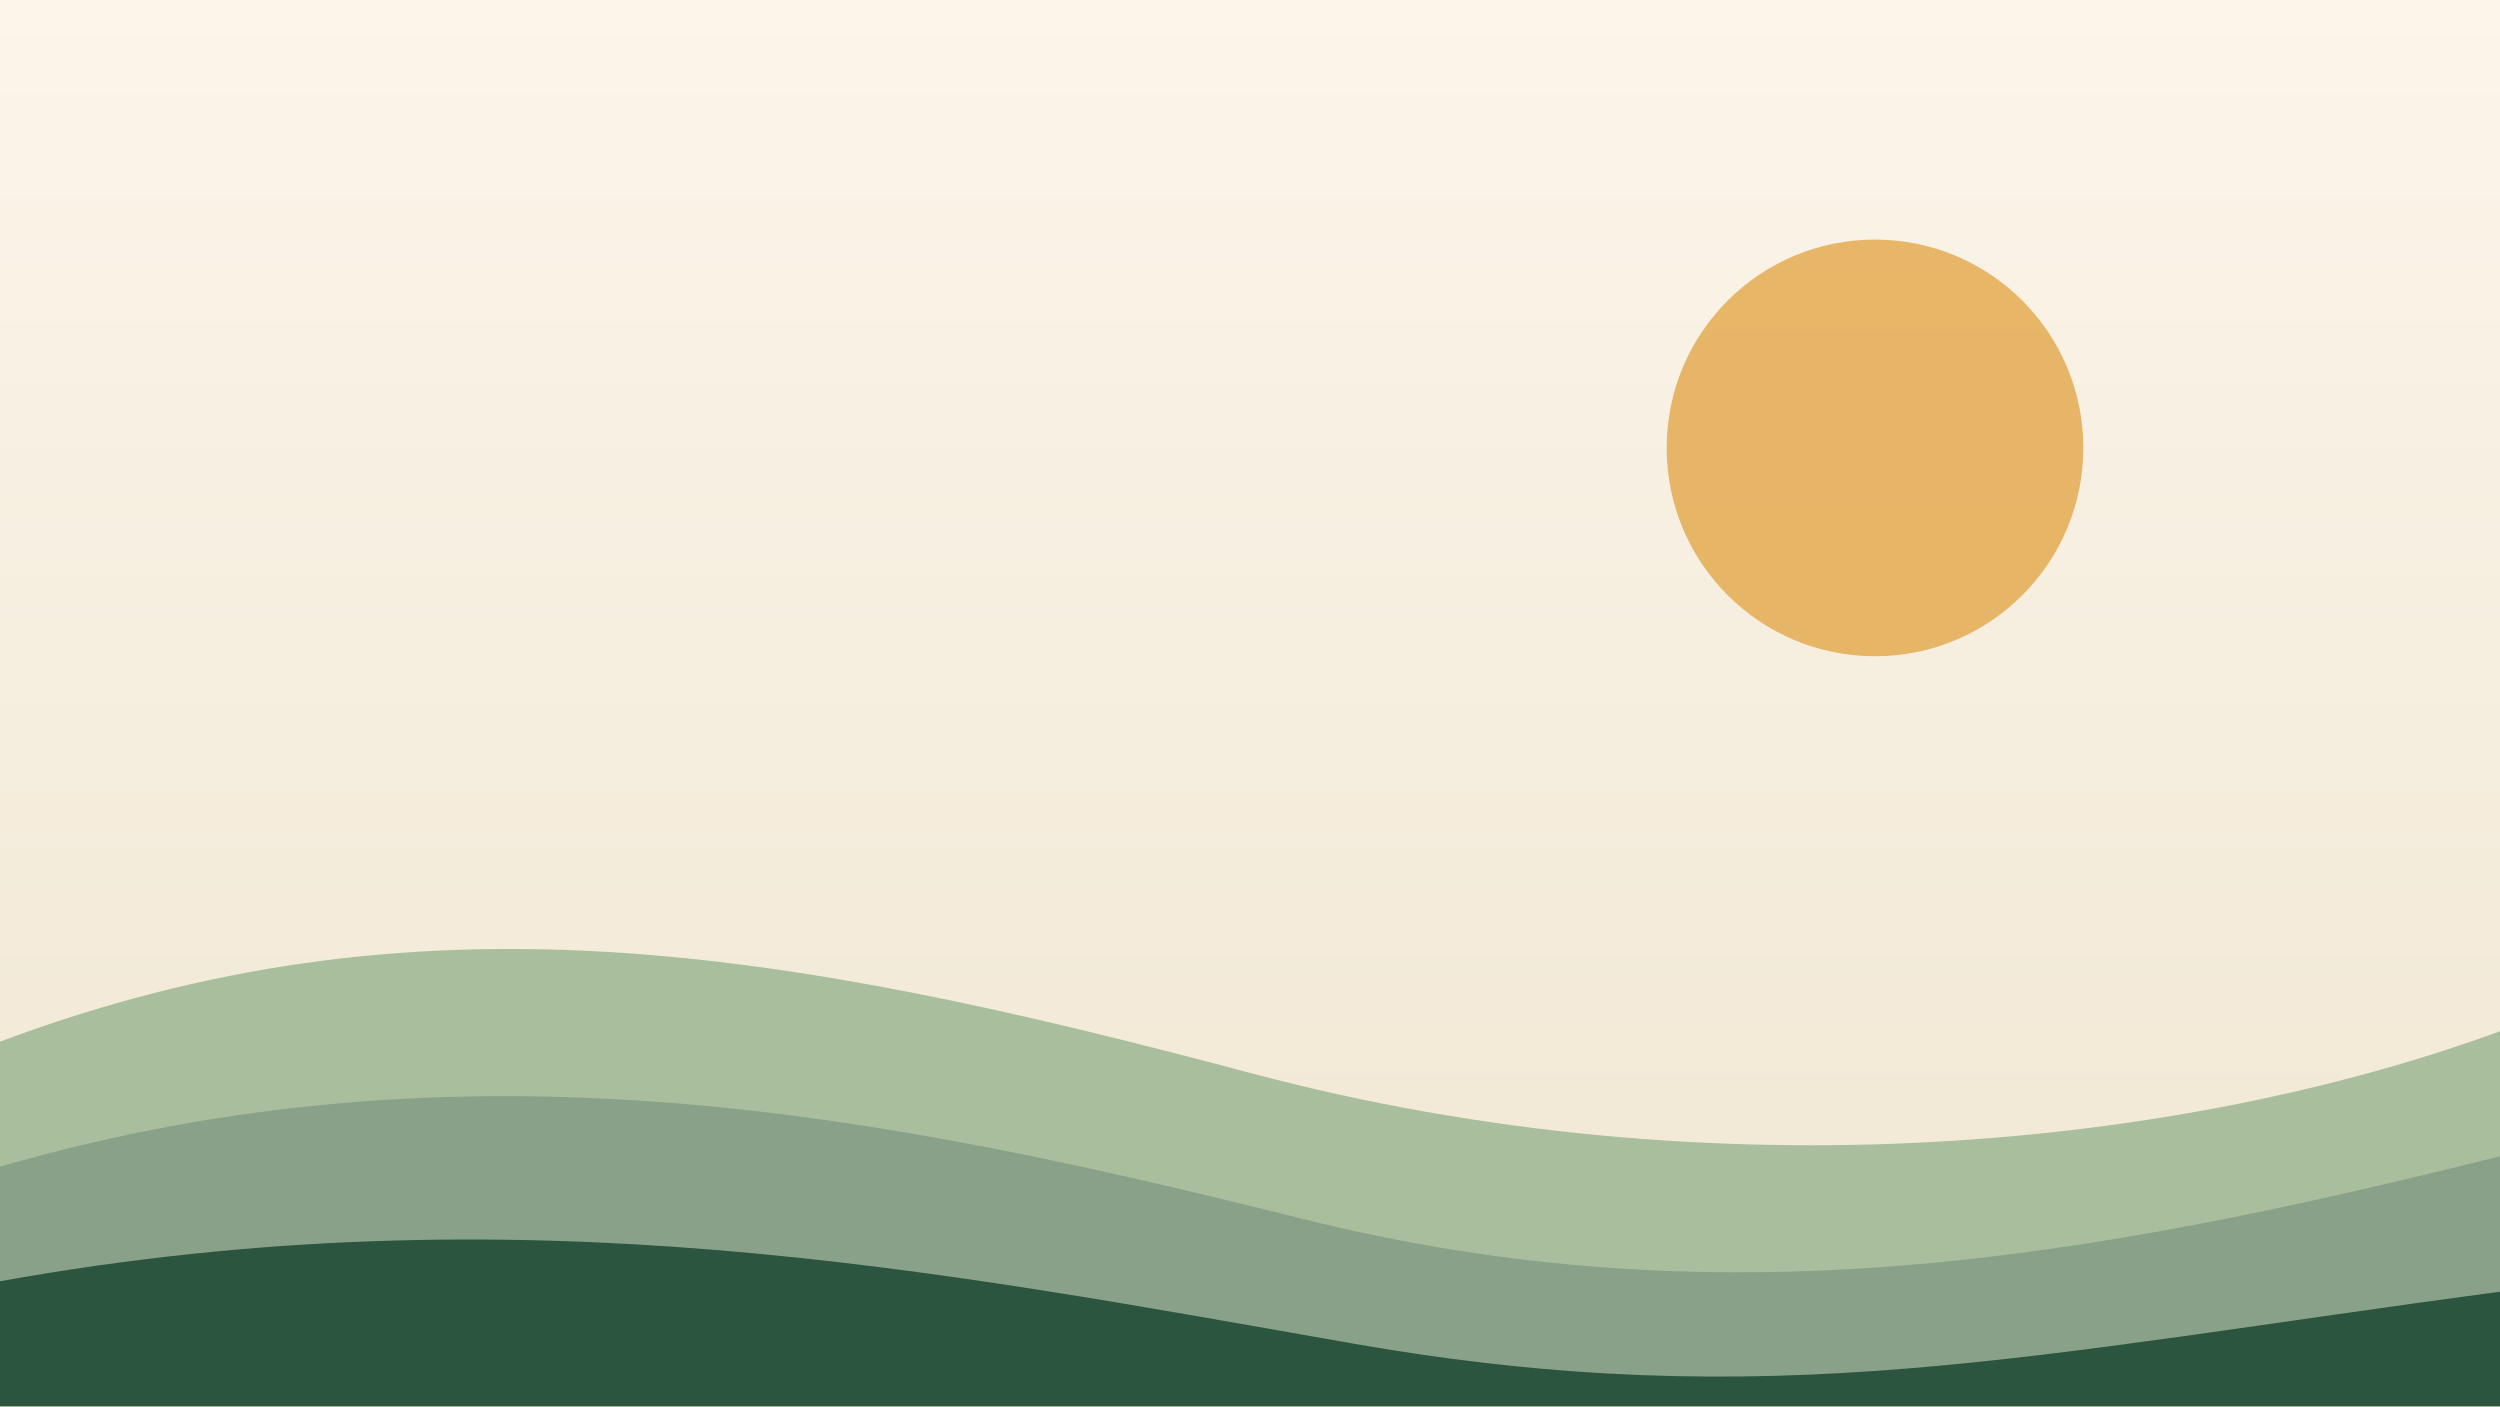
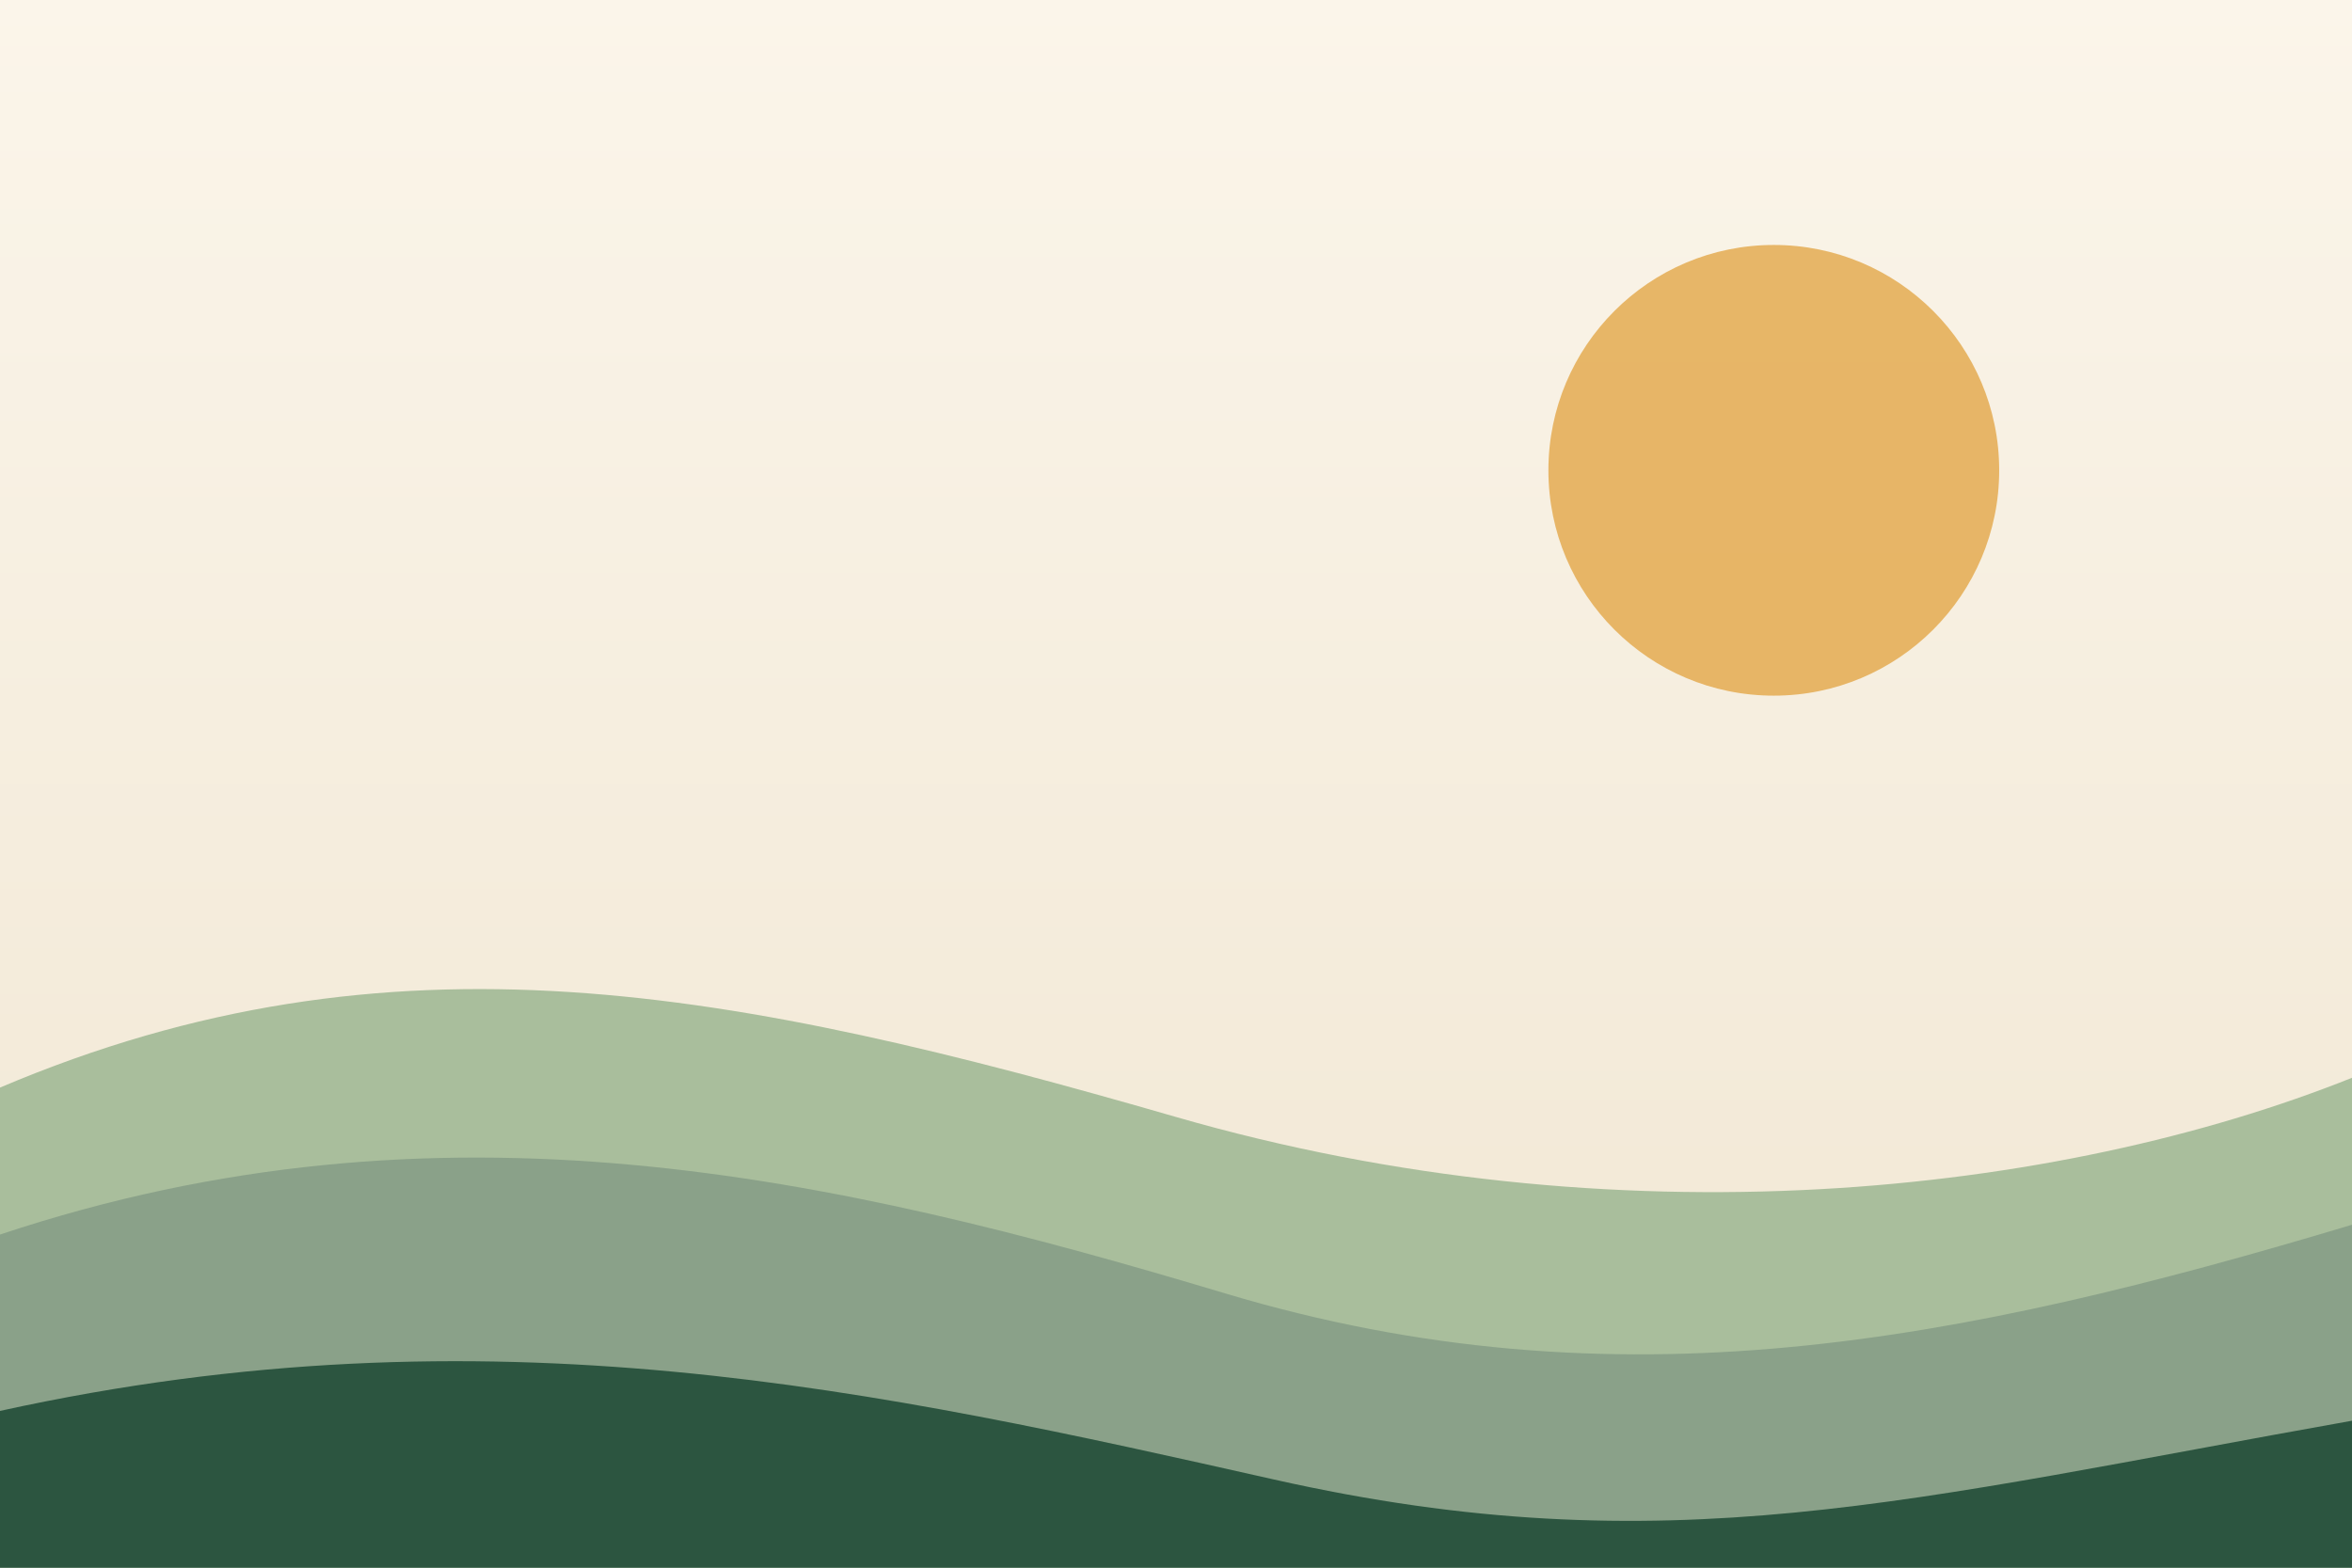
- <svg xmlns="http://www.w3.org/2000/svg" viewBox="0 0 480 270" preserveAspectRatio="xMidYMid slice">
+ <svg xmlns="http://www.w3.org/2000/svg" viewBox="0 0 480 320" preserveAspectRatio="xMidYMid slice">
  <defs>
    <linearGradient id="s1" x1="0" y1="0" x2="0" y2="1">
      <stop offset="0" stop-color="#FBF5EA" />
      <stop offset="1" stop-color="#F0E6D2" />
    </linearGradient>
  </defs>
-   <rect width="480" height="270" fill="url(#s1)" />
-   <circle cx="360" cy="86" r="40" fill="#E2A23D" opacity=".75" />
-   <path d="M0 200c80-30 150-18 240 6s180 14 240-8v72H0z" fill="#A9BE9C" />
-   <path d="M0 224c90-26 170-10 250 10s150 8 230-12v48H0z" fill="#8AA189" />
-   <path d="M0 246c100-18 180-2 260 12s130 2 220-10v22H0z" fill="#2C5540" />
+   <rect width="480" height="320" fill="url(#s1)" />
+   <circle cx="362" cy="96" r="46" fill="#E2A23D" opacity=".75" />
+   <path d="M0 222c80-34 150-20 240 6s180 16 240-8v100H0z" fill="#A9BE9C" />
+   <path d="M0 252c90-30 170-12 250 12s150 10 230-14v70H0z" fill="#8AA189" />
+   <path d="M0 288c100-22 180-4 260 14s130 4 220-12v36H0z" fill="#2C5540" />
</svg>
